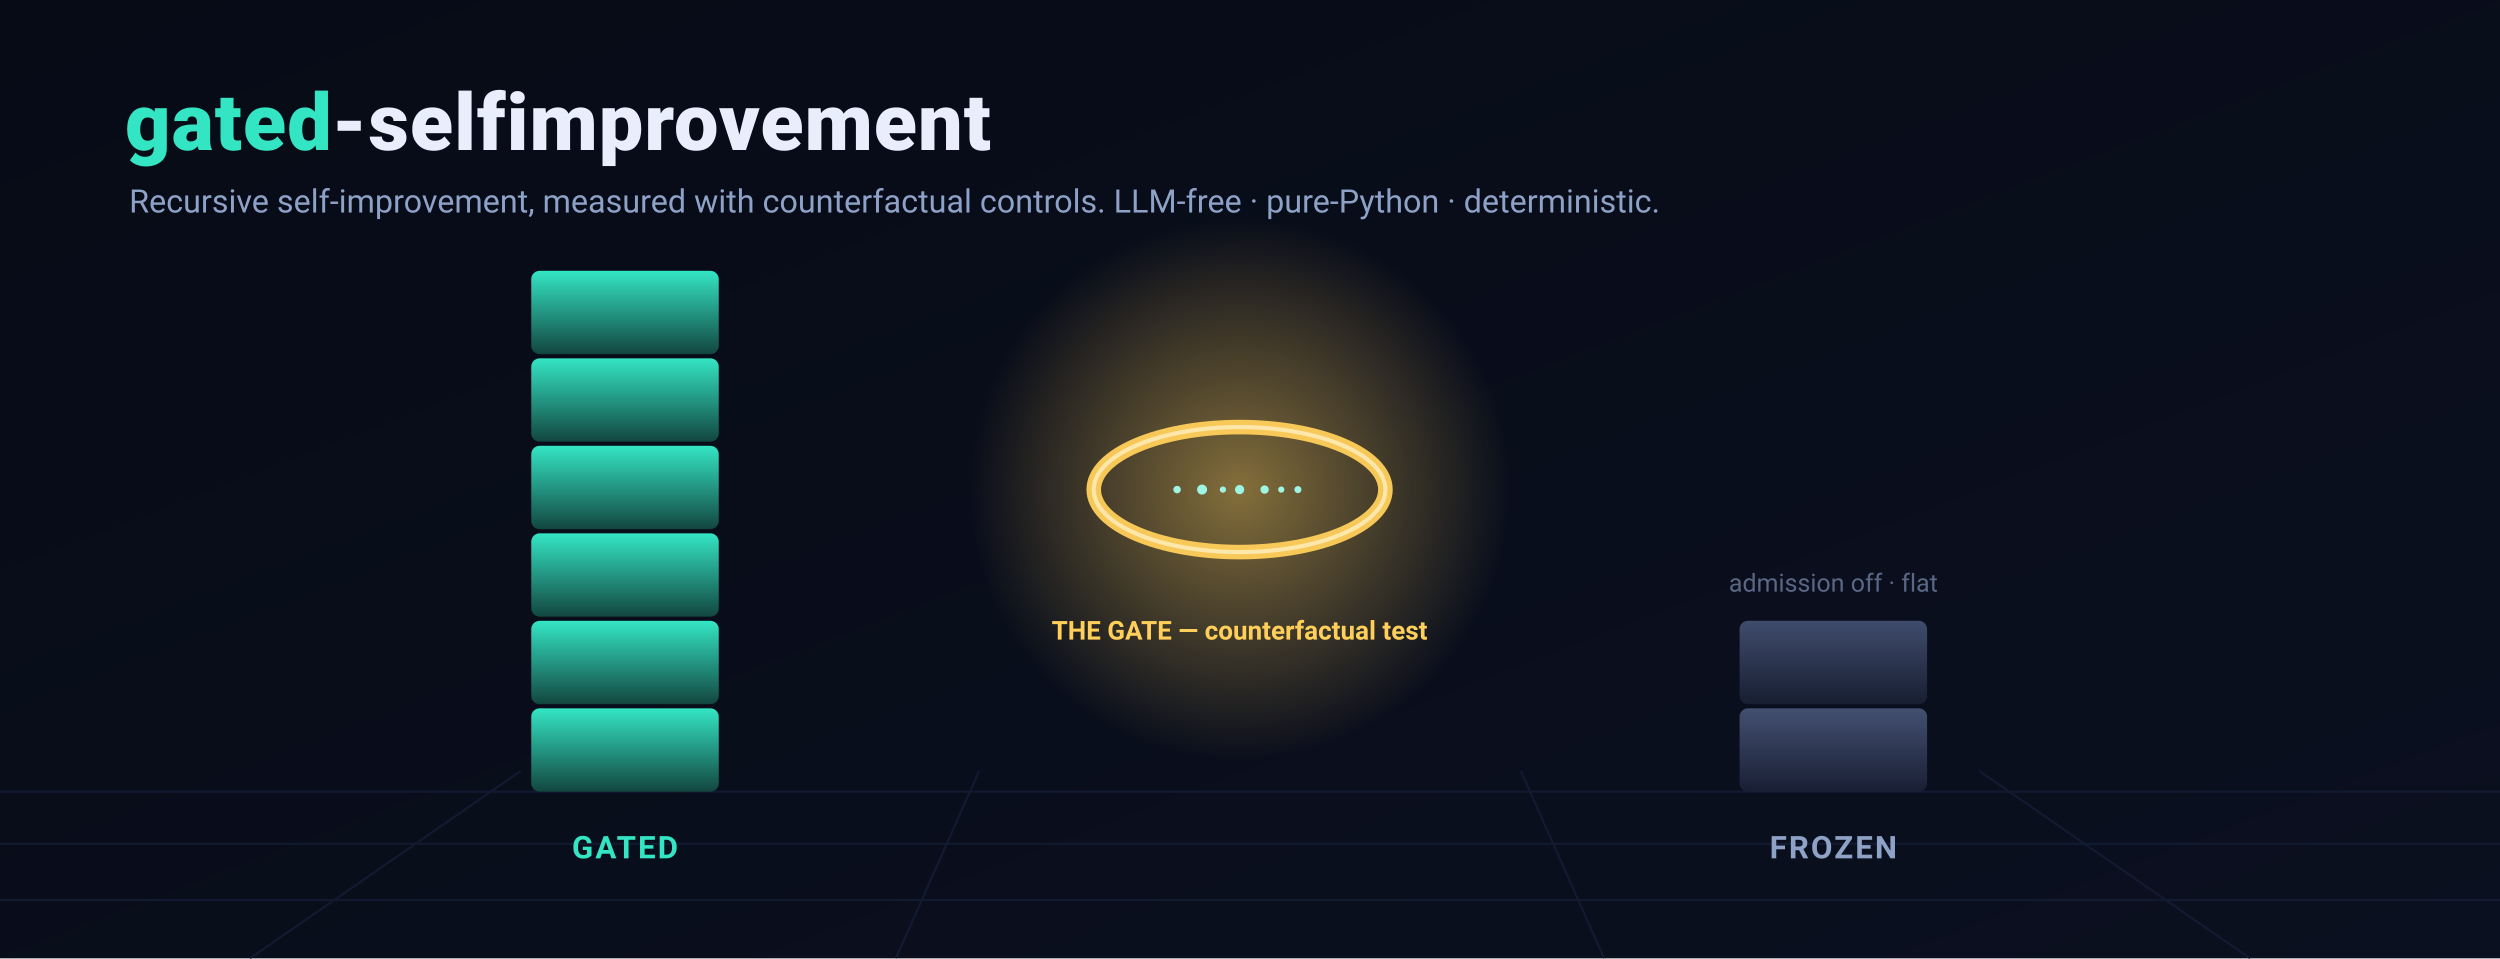
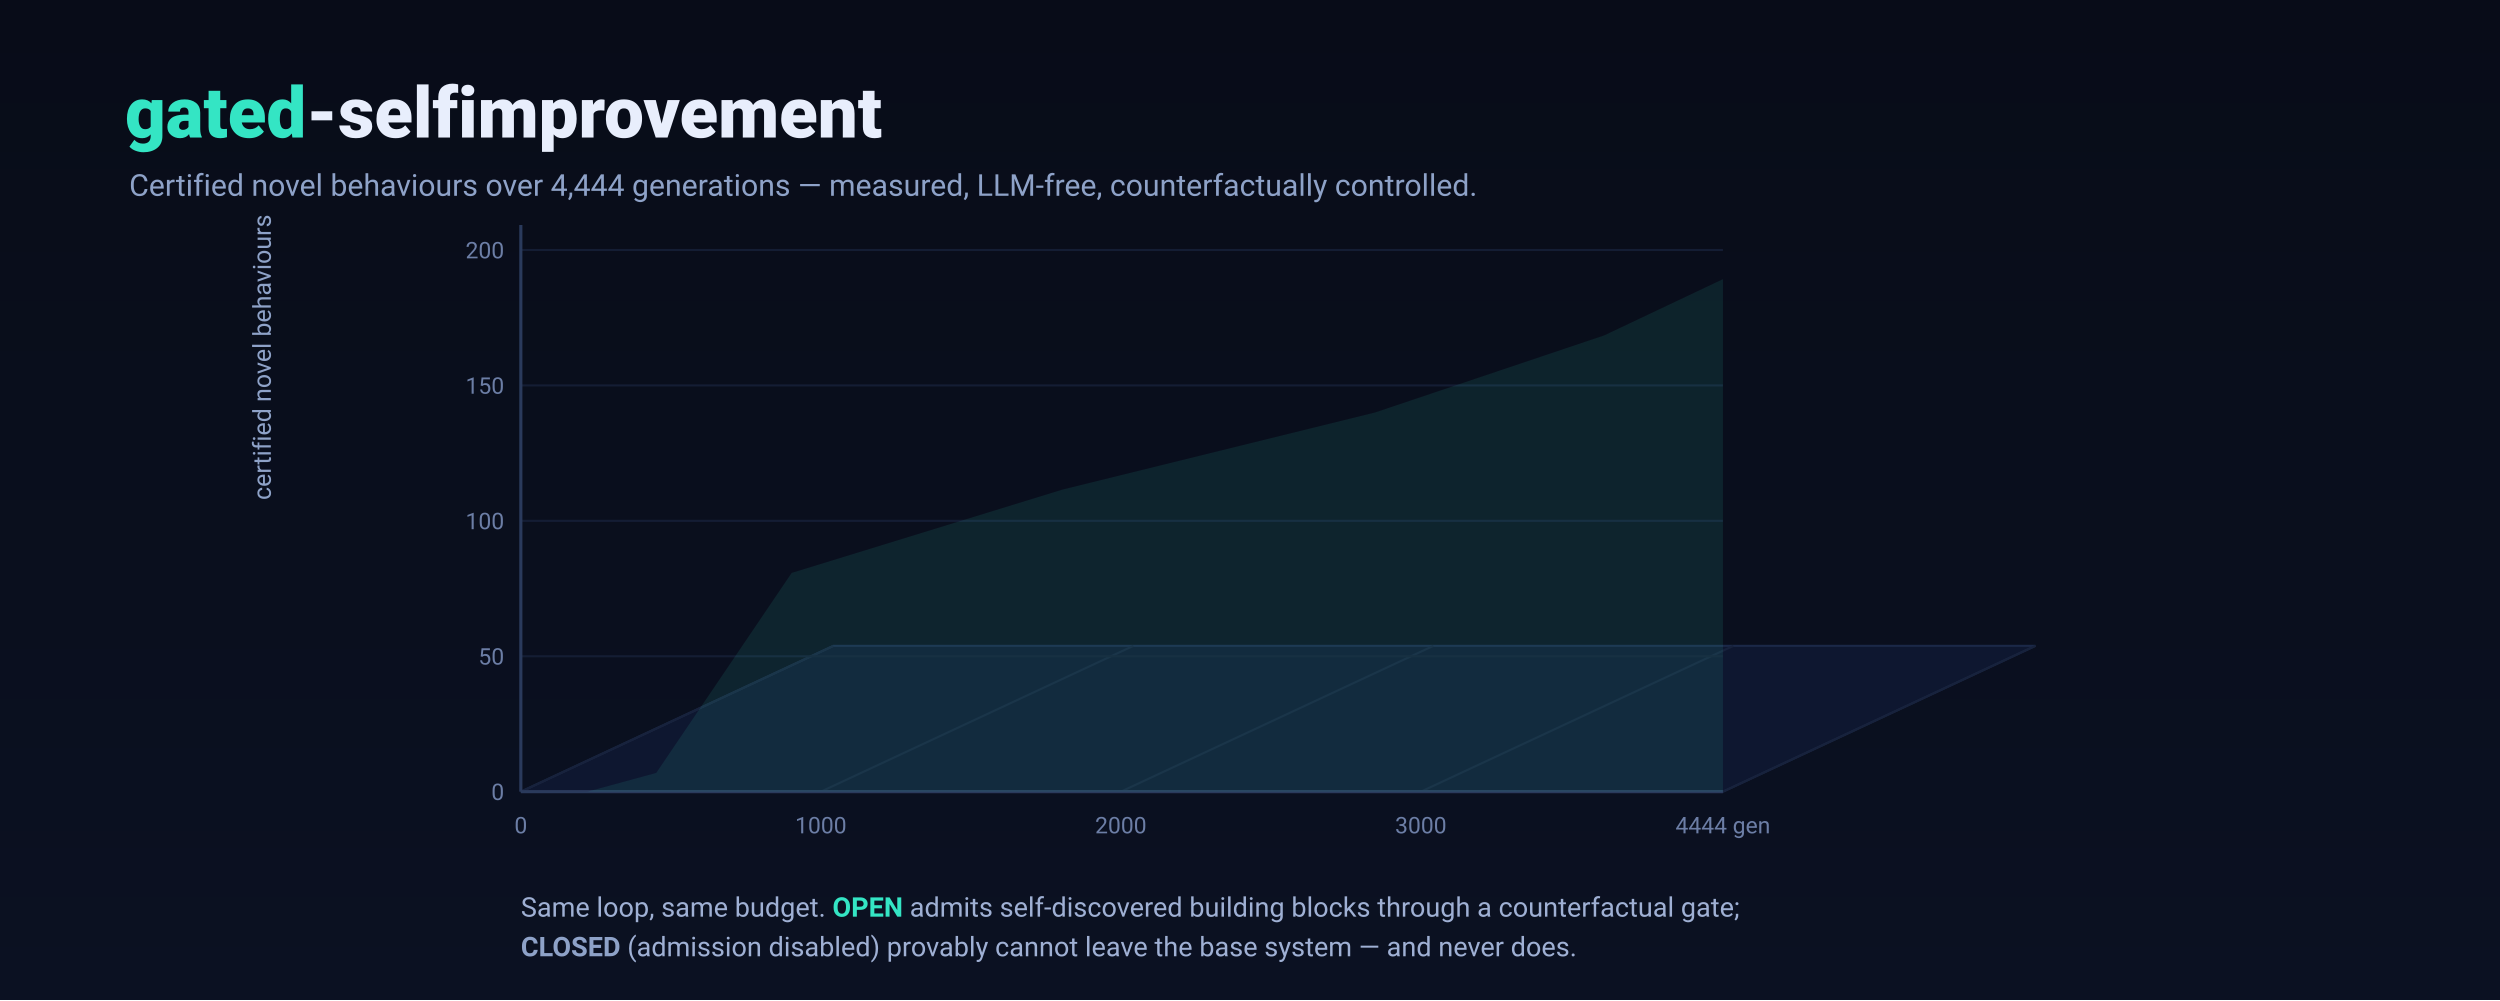
- <svg xmlns="http://www.w3.org/2000/svg" viewBox="0 0 1200 460" font-family="-apple-system,Segoe UI,Roboto,sans-serif">
+ <svg xmlns="http://www.w3.org/2000/svg" viewBox="0 0 1200 480" font-family="-apple-system,Segoe UI,Roboto,sans-serif">
  <defs>
-     <linearGradient id="bg" x1="0" y1="0" x2="1" y2="1">
-       <stop offset="0" stop-color="#070b16" />
-       <stop offset="1" stop-color="#0b1020" />
+     <linearGradient id="bg" x1="0" y1="0" x2="0" y2="1">
+       <stop offset="0" stop-color="#080c18" />
+       <stop offset="1" stop-color="#0b1122" />
    </linearGradient>
-     <radialGradient id="glow" cx="0.5" cy="0.5" r="0.5">
-       <stop offset="0" stop-color="#ffcf5a" stop-opacity="0.5" />
-       <stop offset="1" stop-color="#ffcf5a" stop-opacity="0" />
-     </radialGradient>
-     <linearGradient id="gt" x1="0" y1="1" x2="0" y2="0">
-       <stop offset="0" stop-color="#12463f" />
+     <linearGradient id="openrib" x1="0" y1="0" x2="1" y2="0">
+       <stop offset="0" stop-color="#1c6f63" />
      <stop offset="1" stop-color="#34e5c4" />
    </linearGradient>
-     <linearGradient id="fz" x1="0" y1="1" x2="0" y2="0">
-       <stop offset="0" stop-color="#1a2136" />
-       <stop offset="1" stop-color="#4a577a" />
-     </linearGradient>
  </defs>
-   <rect width="1200" height="460" fill="url(#bg)" />
-   <g stroke="#16203a" stroke-width="1" opacity="0.7">
-     <line x1="0" y1="380" x2="1200" y2="380" />
-     <line x1="0" y1="405" x2="1200" y2="405" />
-     <line x1="0" y1="432" x2="1200" y2="432" />
-     <line x1="250" y1="370" x2="120" y2="460" />
-     <line x1="470" y1="370" x2="430" y2="460" />
-     <line x1="730" y1="370" x2="770" y2="460" />
-     <line x1="950" y1="370" x2="1080" y2="460" />
+   <rect width="1200" height="480" fill="url(#bg)" />
+   <text x="60" y="66" fill="#e8eefc" font-size="34" font-weight="800">
+     <tspan fill="#34e5c4">gated</tspan>-selfimprovement</text>
+   <text x="62" y="94" fill="#8ea2c8" font-size="14.5">Certified novel behaviours over 4,444 generations — measured, LLM-free, counterfactually controlled.</text>
+   <polygon points="250,380 827,380 977,310 400,310" fill="#0e1730" stroke="#1b2848" stroke-width="1" />
+   <g stroke="#17223c" stroke-width="1">
+     <line x1="250" y1="380" x2="400" y2="310" />
+     <line x1="394" y1="380" x2="544" y2="310" />
+     <line x1="538" y1="380" x2="688" y2="310" />
+     <line x1="682" y1="380" x2="832" y2="310" />
+     <line x1="827" y1="380" x2="977" y2="310" />
  </g>
-   <g transform="translate(880,40)">
-     <rect x="-45" y="300" width="90" height="40" rx="4" fill="url(#fz)" opacity="0.9" />
-     <rect x="-45" y="258" width="90" height="40" rx="4" fill="url(#fz)" opacity="0.85" />
-     <text x="0" y="372" fill="#8ea2c8" font-size="15" font-weight="700" text-anchor="middle" letter-spacing="1">FROZEN</text>
-     <text x="0" y="244" fill="#5a6785" font-size="12" text-anchor="middle">admission off · flat</text>
+   <g stroke="#141d34" stroke-width="1">
+     <line x1="250" y1="315" x2="827" y2="315" />
+     <line x1="250" y1="250" x2="827" y2="250" />
+     <line x1="250" y1="185" x2="827" y2="185" />
+     <line x1="250" y1="120" x2="827" y2="120" />
  </g>
-   <g transform="translate(300,40)">
-     <g>
-       <rect x="-45" y="300" width="90" height="40" rx="4" fill="url(#gt)">
-         <animate attributeName="opacity" values="0;1;1" keyTimes="0;0.08;1" dur="9s" repeatCount="indefinite" />
-       </rect>
-       <rect x="-45" y="258" width="90" height="40" rx="4" fill="url(#gt)">
-         <animate attributeName="opacity" values="0;0;1;1" keyTimes="0;0.12;0.2;1" dur="9s" repeatCount="indefinite" />
-       </rect>
-       <rect x="-45" y="216" width="90" height="40" rx="4" fill="url(#gt)">
-         <animate attributeName="opacity" values="0;0;1;1" keyTimes="0;0.24;0.32;1" dur="9s" repeatCount="indefinite" />
-       </rect>
-       <rect x="-45" y="174" width="90" height="40" rx="4" fill="url(#gt)">
-         <animate attributeName="opacity" values="0;0;1;1" keyTimes="0;0.36;0.44;1" dur="9s" repeatCount="indefinite" />
-       </rect>
-       <rect x="-45" y="132" width="90" height="40" rx="4" fill="url(#gt)">
-         <animate attributeName="opacity" values="0;0;1;1" keyTimes="0;0.48;0.56;1" dur="9s" repeatCount="indefinite" />
-       </rect>
-       <rect x="-45" y="90" width="90" height="40" rx="4" fill="url(#gt)">
-         <animate attributeName="opacity" values="0;0;1;1" keyTimes="0;0.6;0.68;1" dur="9s" repeatCount="indefinite" />
-       </rect>
+   <line x1="250" y1="380" x2="250" y2="108" stroke="#2a3a5c" stroke-width="1.5" />
+   <g fill="#6c7ea6" font-size="11" text-anchor="end">
+     <text x="242" y="384">0</text>
+     <text x="242" y="319">50</text>
+     <text x="242" y="254">100</text>
+     <text x="242" y="189">150</text>
+     <text x="242" y="124">200</text>
+   </g>
+   <text x="130" y="240" fill="#8ea2c8" font-size="12" transform="rotate(-90 130 240)">certified novel behaviours</text>
+   <line x1="250" y1="380" x2="827" y2="380" stroke="#2a3a5c" stroke-width="1.5" />
+   <g fill="#6c7ea6" font-size="11" text-anchor="middle">
+     <text x="250" y="400">0</text>
+     <text x="394" y="400">1000</text>
+     <text x="538" y="400">2000</text>
+     <text x="682" y="400">3000</text>
+     <text x="827" y="400">4444 gen</text>
+   </g>
+   <polyline points="400,310 544,310 688,310 832,310" fill="none" stroke="#4a577a" stroke-width="3" stroke-linejoin="round" opacity="0.9" stroke-dasharray="600" stroke-dashoffset="600">
+     <animate attributeName="stroke-dashoffset" from="600" to="0" dur="2.2s" fill="freeze" />
+   </polyline>
+   <text x="905" y="314" fill="#8ea2c8" font-size="13" font-weight="700" opacity="0">
+     CLOSED · 0
+     <animate attributeName="opacity" from="0" to="1" begin="2.2s" dur="0.5s" fill="freeze" />
+   </text>
+   <polygon points="250,380 282,380 315,371 380,275 510,235 660,198 770,161 827,134 827,380" fill="#34e5c4" opacity="0.10" />
+   <polyline points="250,380 282,380 315,371 380,275 510,235 660,198 770,161 827,134" fill="none" stroke="url(#openrib)" stroke-width="4" stroke-linejoin="round" stroke-linecap="round" stroke-dasharray="900" stroke-dashoffset="900">
+     <animate attributeName="stroke-dashoffset" from="900" to="0" begin="0.4s" dur="2.6s" fill="freeze" />
+   </polyline>
+   <g fill="#7ffbe6">
+     <circle cx="315" cy="371" r="0">
+       <animate attributeName="r" values="0;4" begin="0.9s" dur="0.3s" fill="freeze" />
+     </circle>
+     <circle cx="380" cy="275" r="0">
+       <animate attributeName="r" values="0;4" begin="1.3s" dur="0.3s" fill="freeze" />
+     </circle>
+     <circle cx="510" cy="235" r="0">
+       <animate attributeName="r" values="0;4" begin="1.7s" dur="0.3s" fill="freeze" />
+     </circle>
+     <circle cx="660" cy="198" r="0">
+       <animate attributeName="r" values="0;4" begin="2.1s" dur="0.3s" fill="freeze" />
+     </circle>
+     <circle cx="770" cy="161" r="0">
+       <animate attributeName="r" values="0;4" begin="2.5s" dur="0.3s" fill="freeze" />
+     </circle>
+     <circle cx="827" cy="134" r="0">
+       <animate attributeName="r" values="0;5.5" begin="2.9s" dur="0.35s" fill="freeze" />
+     </circle>
+   </g>
+   <text x="843" y="130" fill="#34e5c4" font-size="15" font-weight="800" opacity="0">
+     OPEN · 189
+     <animate attributeName="opacity" from="0" to="1" begin="3.1s" dur="0.5s" fill="freeze" />
+   </text>
+   <text x="250" y="440" fill="#9fb0d4" font-size="13">
+     Same loop, same budget. <tspan fill="#34e5c4" font-weight="700">OPEN</tspan> admits self-discovered building blocks through a counterfactual gate;
+   </text>
+   <text x="250" y="459" fill="#9fb0d4" font-size="13">
+     <tspan fill="#8ea2c8" font-weight="700">CLOSED</tspan> (admission disabled) provably cannot leave the base system — and never does.
+   </text>
+   <g font-size="12.5" font-weight="600" opacity="0">
+     <animate attributeName="opacity" from="0" to="1" begin="3.3s" dur="0.6s" fill="freeze" />
+     <g transform="translate(1000,150)">
+       <rect x="-4" y="-20" width="184" height="28" rx="14" fill="#0e1a2c" stroke="#34e5c4" stroke-opacity="0.4" />
+       <text x="12" y="0" fill="#cfe8e2">transfer +2.00 · p=8e-4</text>
    </g>
-     <text x="0" y="372" fill="#34e5c4" font-size="15" font-weight="700" text-anchor="middle" letter-spacing="1">GATED</text>
-     <text x="0" y="76" fill="#8ff0dd" font-size="12" text-anchor="middle" opacity="0">
-       admits self-found blocks
-       <animate attributeName="opacity" values="0;0;1;1" keyTimes="0;0.68;0.76;1" dur="9s" repeatCount="indefinite" />
-     </text>
-   </g>
-   <g transform="translate(595,235)">
-     <ellipse cx="0" cy="0" rx="130" ry="130" fill="url(#glow)">
-       <animate attributeName="opacity" values="0.7;1;0.7" dur="3s" repeatCount="indefinite" />
-     </ellipse>
-     <g>
-       <ellipse cx="0" cy="0" rx="70" ry="30" fill="none" stroke="#ffcf5a" stroke-width="7" opacity="0.95">
-         <animate attributeName="rx" values="70;18;70" dur="6s" repeatCount="indefinite" calcMode="spline" keySplines="0.4 0 0.6 1;0.4 0 0.6 1" />
-       </ellipse>
-       <ellipse cx="0" cy="0" rx="70" ry="30" fill="none" stroke="#fff3cf" stroke-width="2" opacity="0.7">
-         <animate attributeName="rx" values="70;18;70" dur="6s" repeatCount="indefinite" calcMode="spline" keySplines="0.4 0 0.6 1;0.4 0 0.6 1" />
-       </ellipse>
-       <animateTransform attributeName="transform" type="rotate" from="0" to="360" dur="24s" repeatCount="indefinite" />
+     <g transform="translate(1000,190)">
+       <rect x="-4" y="-20" width="184" height="28" rx="14" fill="#0e1a2c" stroke="#34e5c4" stroke-opacity="0.4" />
+       <text x="12" y="0" fill="#cfe8e2">MetaForge +21% vs frozen</text>
    </g>
-     <text x="0" y="72" fill="#ffcf5a" font-size="12.5" font-weight="600" text-anchor="middle">THE GATE — counterfactual test</text>
-     <g fill="#9ff5e4">
-       <circle cx="-18" r="2.4">
-         <animate attributeName="cy" values="120;-150" dur="3.2s" repeatCount="indefinite" />
-         <animate attributeName="opacity" values="0;0.95;0" dur="3.2s" repeatCount="indefinite" />
-       </circle>
-       <circle cx="12" r="2">
-         <animate attributeName="cy" values="120;-150" dur="2.7s" begin="0.5s" repeatCount="indefinite" />
-         <animate attributeName="opacity" values="0;0.85;0" dur="2.7s" begin="0.5s" repeatCount="indefinite" />
-       </circle>
-       <circle cx="-30" r="1.8">
-         <animate attributeName="cy" values="120;-150" dur="3.8s" begin="1.1s" repeatCount="indefinite" />
-         <animate attributeName="opacity" values="0;0.75;0" dur="3.8s" begin="1.1s" repeatCount="indefinite" />
-       </circle>
-       <circle cx="28" r="1.7">
-         <animate attributeName="cy" values="120;-150" dur="3s" begin="1.6s" repeatCount="indefinite" />
-         <animate attributeName="opacity" values="0;0.7;0" dur="3s" begin="1.6s" repeatCount="indefinite" />
-       </circle>
-       <circle cx="0" r="2.2">
-         <animate attributeName="cy" values="120;-150" dur="2.4s" begin="2s" repeatCount="indefinite" />
-         <animate attributeName="opacity" values="0;0.9;0" dur="2.4s" begin="2s" repeatCount="indefinite" />
-       </circle>
-       <circle cx="-8" r="1.5">
-         <animate attributeName="cy" values="120;-150" dur="3.5s" begin="0.9s" repeatCount="indefinite" />
-         <animate attributeName="opacity" values="0;0.6;0" dur="3.5s" begin="0.9s" repeatCount="indefinite" />
-       </circle>
-       <circle cx="20" r="1.5">
-         <animate attributeName="cy" values="120;-150" dur="4s" begin="2.4s" repeatCount="indefinite" />
-         <animate attributeName="opacity" values="0;0.6;0" dur="4s" begin="2.4s" repeatCount="indefinite" />
-       </circle>
-     </g>
-   </g>
-   <text x="60" y="72" fill="#e8eefc" font-size="38" font-weight="800" letter-spacing="0.5">
-     <tspan fill="#34e5c4">gated</tspan>-selfimprovement</text>
-   <text x="62" y="102" fill="#8ea2c8" font-size="15.5">Recursive self-improvement, measured with counterfactual controls. LLM-free · pure-Python · deterministic.</text>
-   <g font-size="13" font-weight="600">
-     <g transform="translate(62,132)" opacity="0">
-       <rect width="196" height="30" rx="15" fill="#0e1a2c" stroke="#34e5c4" stroke-opacity="0.4" />
-       <text x="16" y="20" fill="#cfe8e2">transfer +2.00 · p=0.0008</text>
-       <animate attributeName="opacity" values="0;1;1" keyTimes="0;0.1;1" dur="9s" repeatCount="indefinite" />
-     </g>
-     <g transform="translate(270,132)" opacity="0">
-       <rect width="150" height="30" rx="15" fill="#0e1a2c" stroke="#34e5c4" stroke-opacity="0.4" />
-       <text x="16" y="20" fill="#cfe8e2">MetaForge +21%</text>
-       <animate attributeName="opacity" values="0;0;1;1" keyTimes="0;0.15;0.25;1" dur="9s" repeatCount="indefinite" />
-     </g>
-     <g transform="translate(432,132)" opacity="0">
-       <rect width="182" height="30" rx="15" fill="#0e1a2c" stroke="#7ad9ff" stroke-opacity="0.4" />
-       <text x="16" y="20" fill="#cfe8e2">open-ended 189 vs 0</text>
-       <animate attributeName="opacity" values="0;0;1;1" keyTimes="0;0.3;0.4;1" dur="9s" repeatCount="indefinite" />
+     <g transform="translate(1000,230)">
+       <rect x="-4" y="-20" width="184" height="28" rx="14" fill="#0e1a2c" stroke="#7ad9ff" stroke-opacity="0.4" />
+       <text x="12" y="0" fill="#cfe8e2">compounding p&lt;1e-4 · n=100</text>
    </g>
  </g>
</svg>
